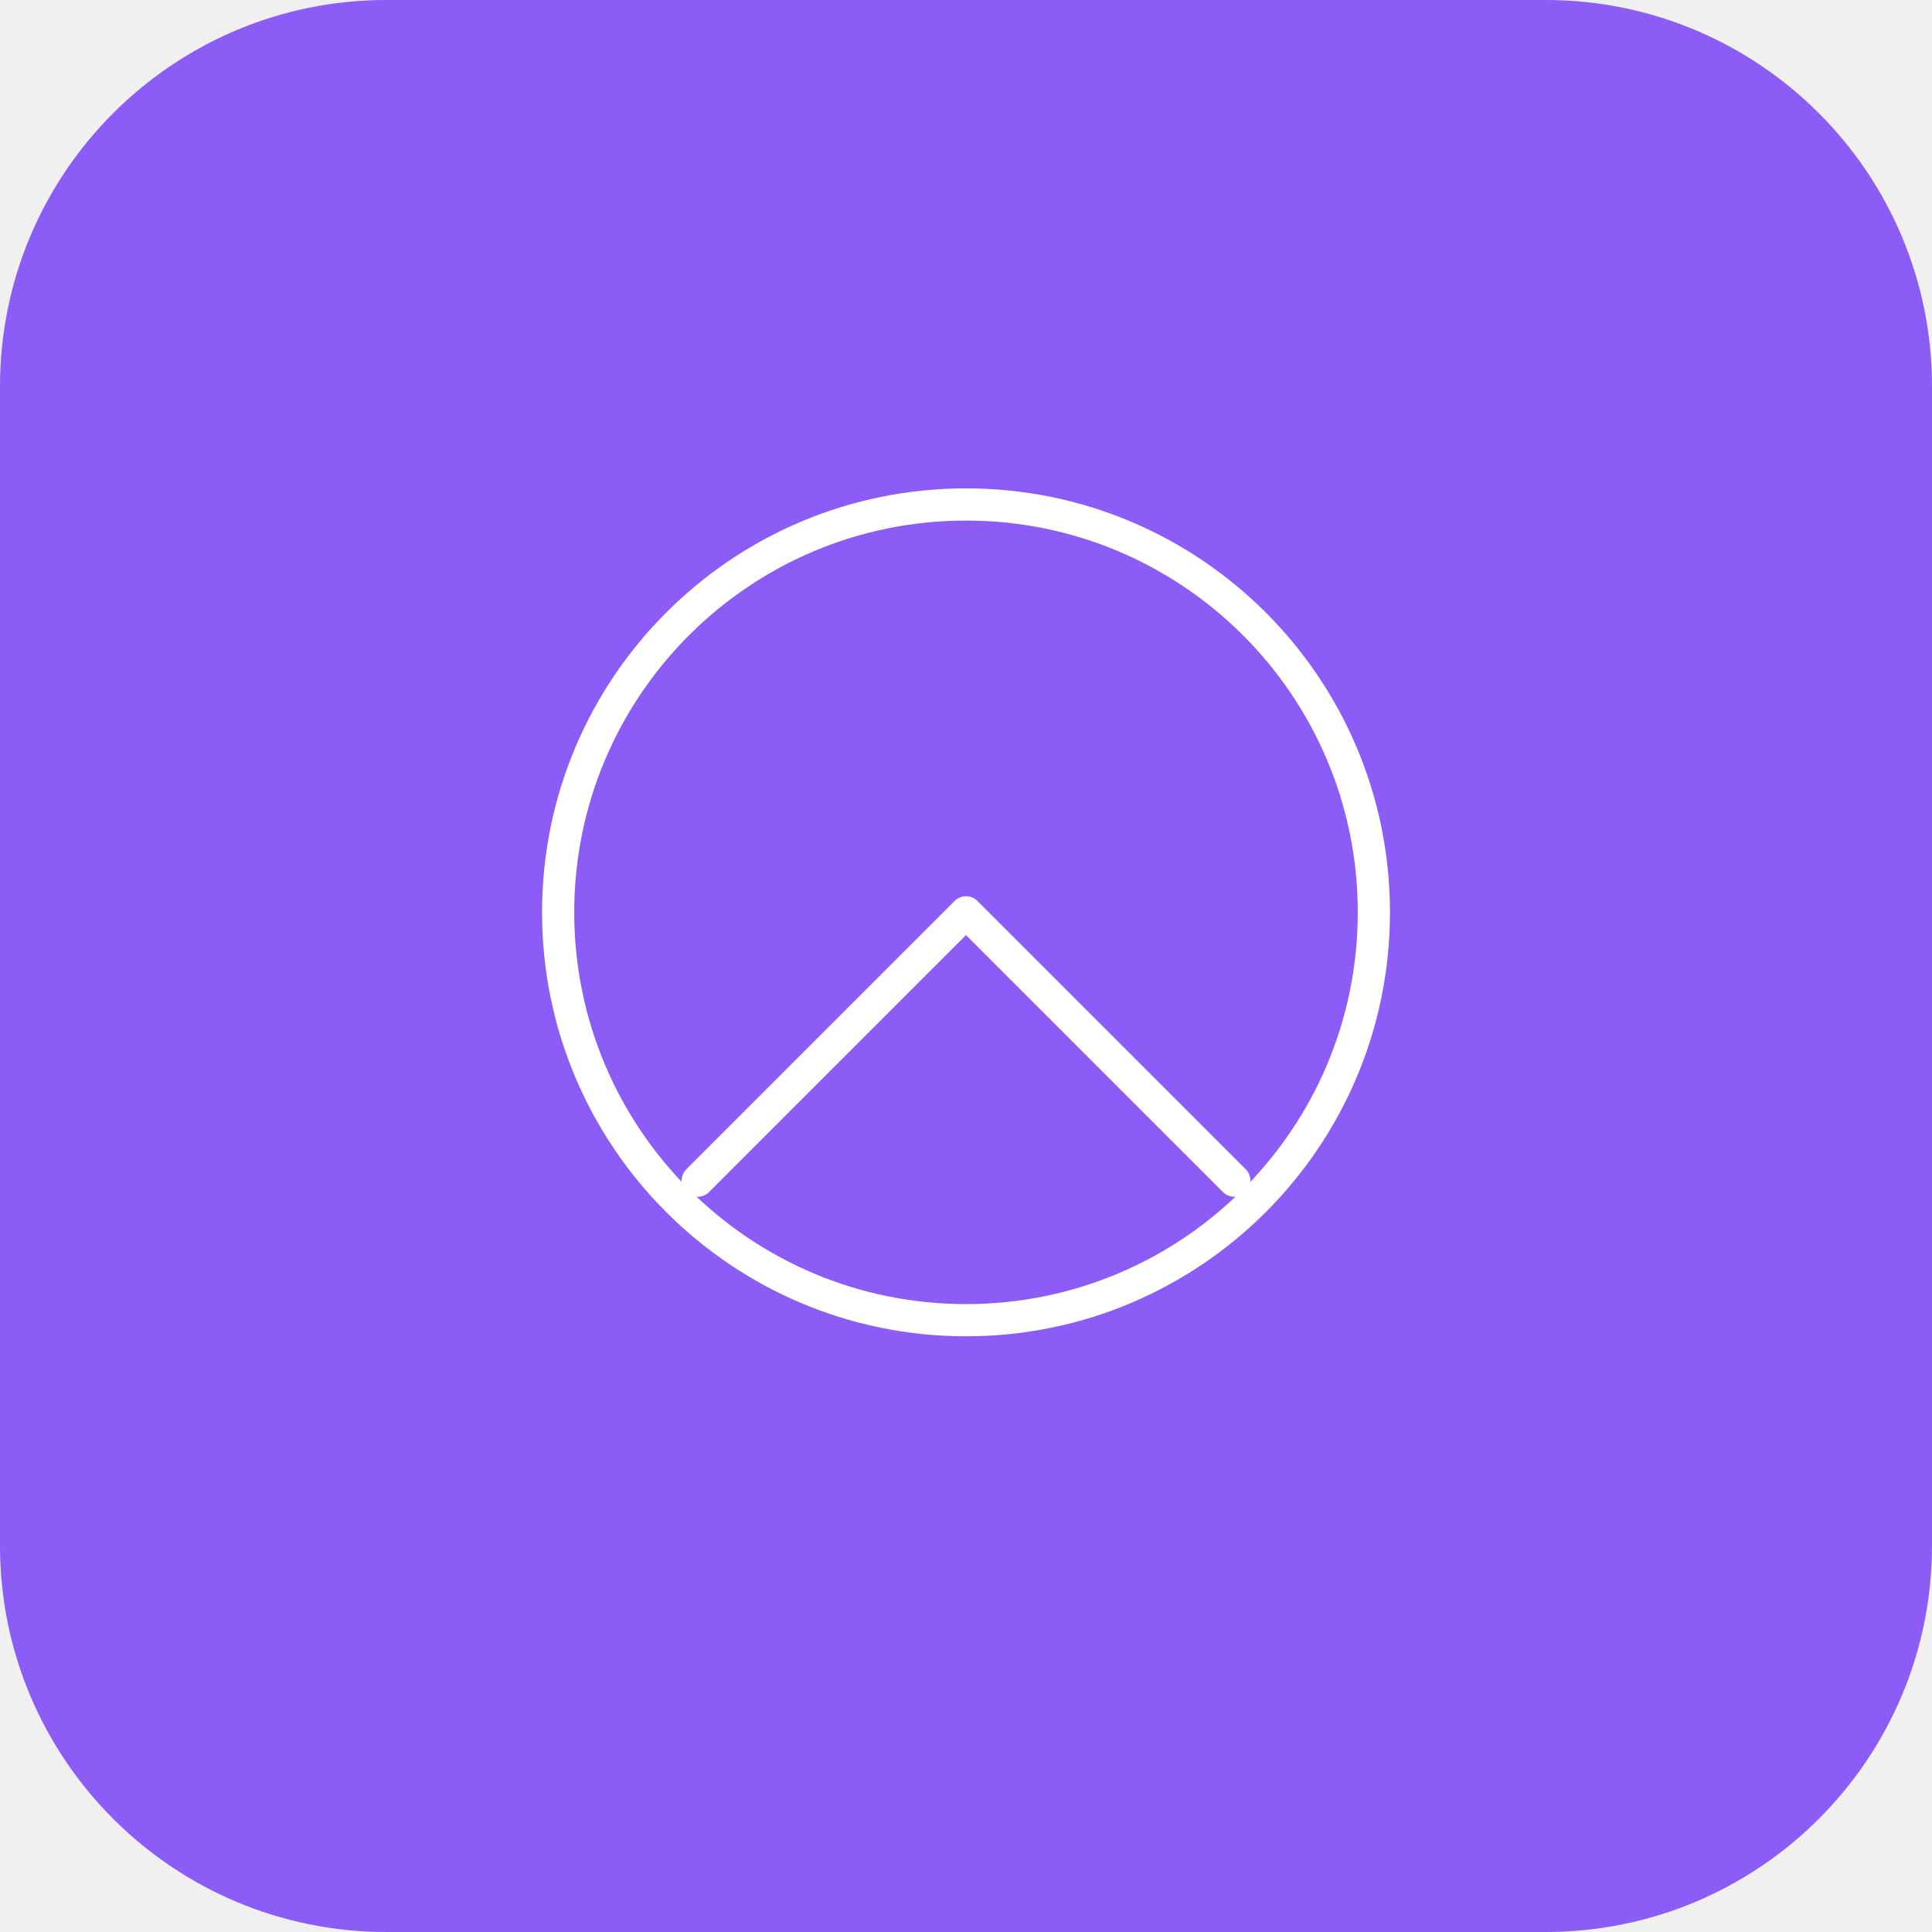
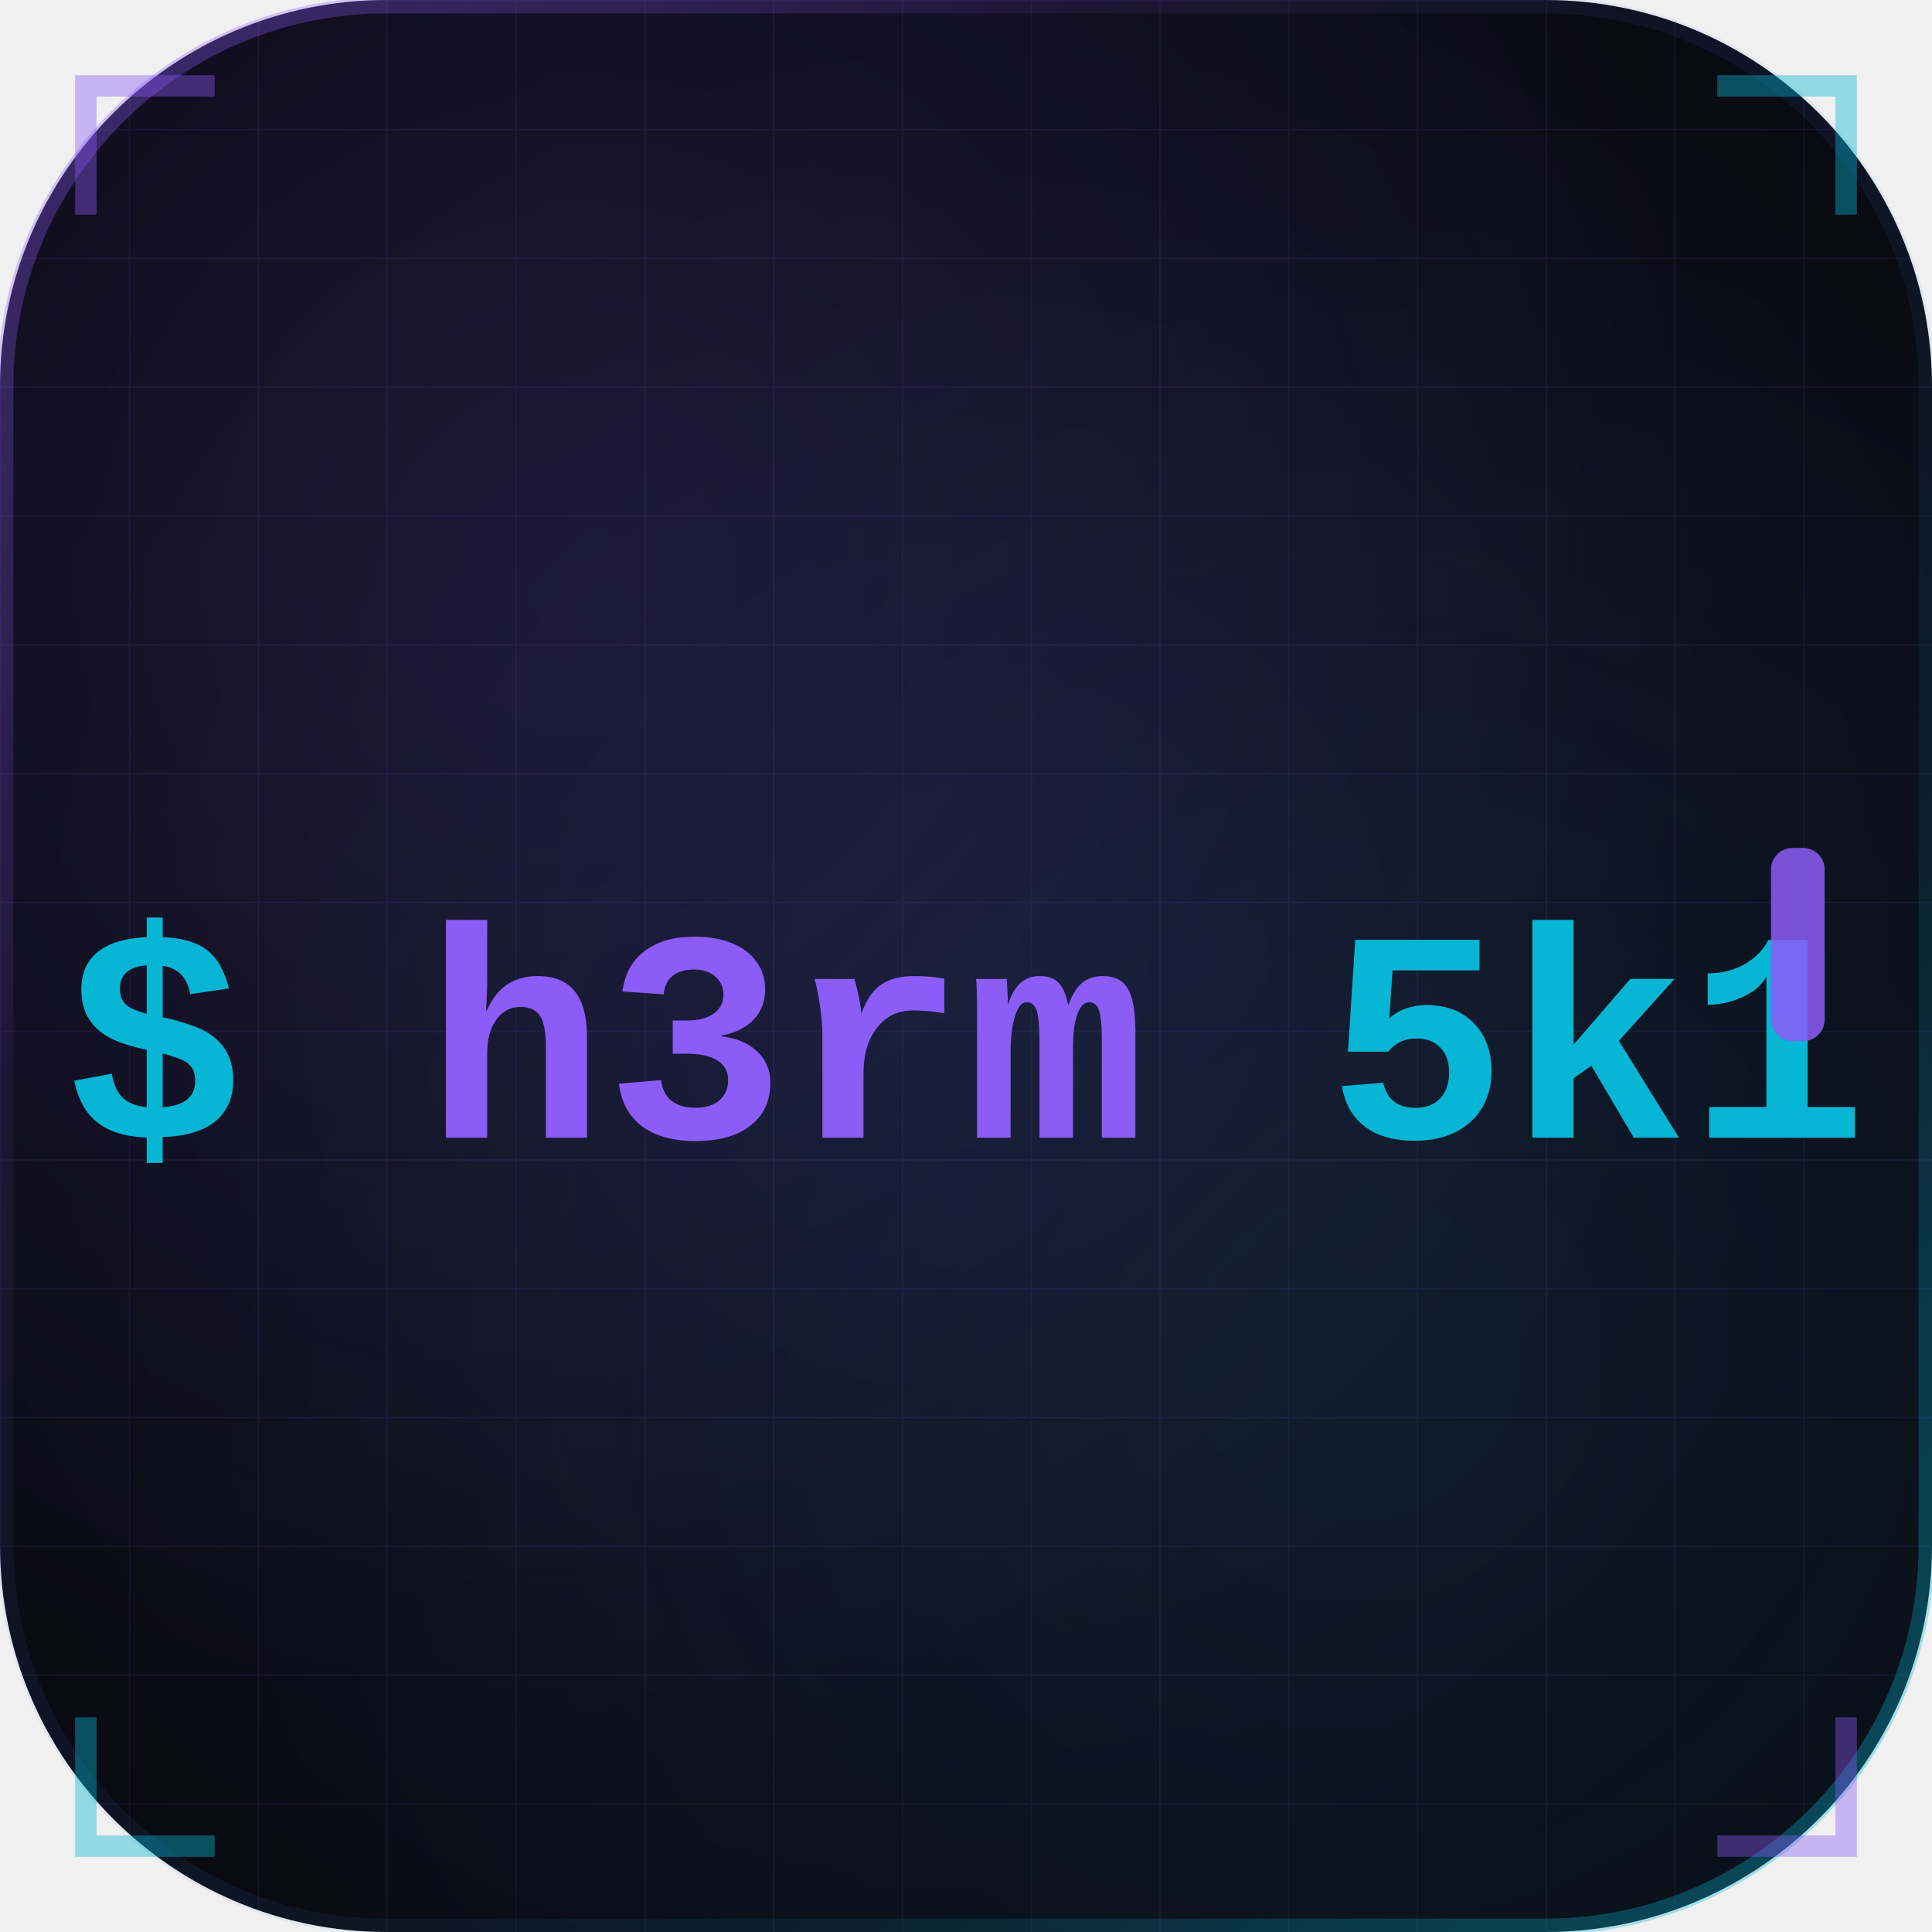
<svg xmlns="http://www.w3.org/2000/svg" viewBox="0 0 180 180">
  <defs>
-     <linearGradient id="g" x1="0" y1="0" x2="180" y2="180">
-       <stop stop-color="#8b5cf6" />
-       <stop offset="1" stop-color="#6d28d9" />
+     <radialGradient id="bg" cx="50%" cy="50%" r="75%">
+       <stop offset="0%" stop-color="#141428" />
+       <stop offset="100%" stop-color="#08080e" />
+     </radialGradient>
+     <radialGradient id="glowPurple" cx="30%" cy="30%" r="60%">
+       <stop offset="0%" stop-color="#8b5cf6" stop-opacity="0.12" />
+       <stop offset="100%" stop-color="#8b5cf6" stop-opacity="0" />
+     </radialGradient>
+     <radialGradient id="glowCyan" cx="70%" cy="70%" r="60%">
+       <stop offset="0%" stop-color="#06b6d4" stop-opacity="0.08" />
+       <stop offset="100%" stop-color="#06b6d4" stop-opacity="0" />
+     </radialGradient>
+     <linearGradient id="borderGrad" x1="0" y1="0" x2="1" y2="1">
+       <stop offset="0%" stop-color="#8b5cf6" stop-opacity="0.4" />
+       <stop offset="30%" stop-color="#8b5cf6" stop-opacity="0.08" />
+       <stop offset="70%" stop-color="#06b6d4" stop-opacity="0.08" />
+       <stop offset="100%" stop-color="#06b6d4" stop-opacity="0.4" />
    </linearGradient>
+     <pattern id="grid" width="12" height="12" patternUnits="userSpaceOnUse">
+       <path d="M 12 0 L 0 0 0 12" fill="none" stroke="#8b5cf6" stroke-width="0.3" stroke-opacity="0.08" />
+     </pattern>
  </defs>
-   <rect width="180" height="180" rx="36" fill="url(#g)" />
-   <circle cx="90" cy="85" r="38" fill="none" stroke="#fff" stroke-width="3" />
-   <path d="M65 110 l25-25 l25 25" fill="none" stroke="#fff" stroke-width="3" stroke-linecap="round" stroke-linejoin="round" />
+   <rect width="180" height="180" rx="36" fill="url(#bg)" />
+   <rect width="180" height="180" rx="36" fill="url(#grid)" />
+   <rect width="180" height="180" rx="36" fill="url(#glowPurple)" />
+   <rect width="180" height="180" rx="36" fill="url(#glowCyan)" />
+   <rect x="0.5" y="0.5" width="179" height="179" rx="35.5" fill="none" stroke="url(#borderGrad)" stroke-width="1.5" />
+   <path d="M 20 8 L 8 8 L 8 20" fill="none" stroke="#8b5cf6" stroke-width="2" stroke-opacity="0.4" />
+   <path d="M 160 8 L 172 8 L 172 20" fill="none" stroke="#06b6d4" stroke-width="2" stroke-opacity="0.4" />
+   <path d="M 20 172 L 8 172 L 8 160" fill="none" stroke="#06b6d4" stroke-width="2" stroke-opacity="0.4" />
+   <path d="M 160 172 L 172 172 L 172 160" fill="none" stroke="#8b5cf6" stroke-width="2" stroke-opacity="0.4" />
+   <text x="90" y="106" text-anchor="middle" font-family="'Courier New','SF Mono','Fira Code','Consolas',monospace" font-size="28" font-weight="bold">
+     <tspan fill="#06b6d4">$</tspan>
+     <tspan fill="#8b5cf6"> h3rm</tspan>
+     <tspan fill="#06b6d4">5k1</tspan>
+   </text>
+   <rect x="165" y="79" width="5" height="18" rx="2" fill="#8b5cf6" opacity="0.85" />
</svg>
